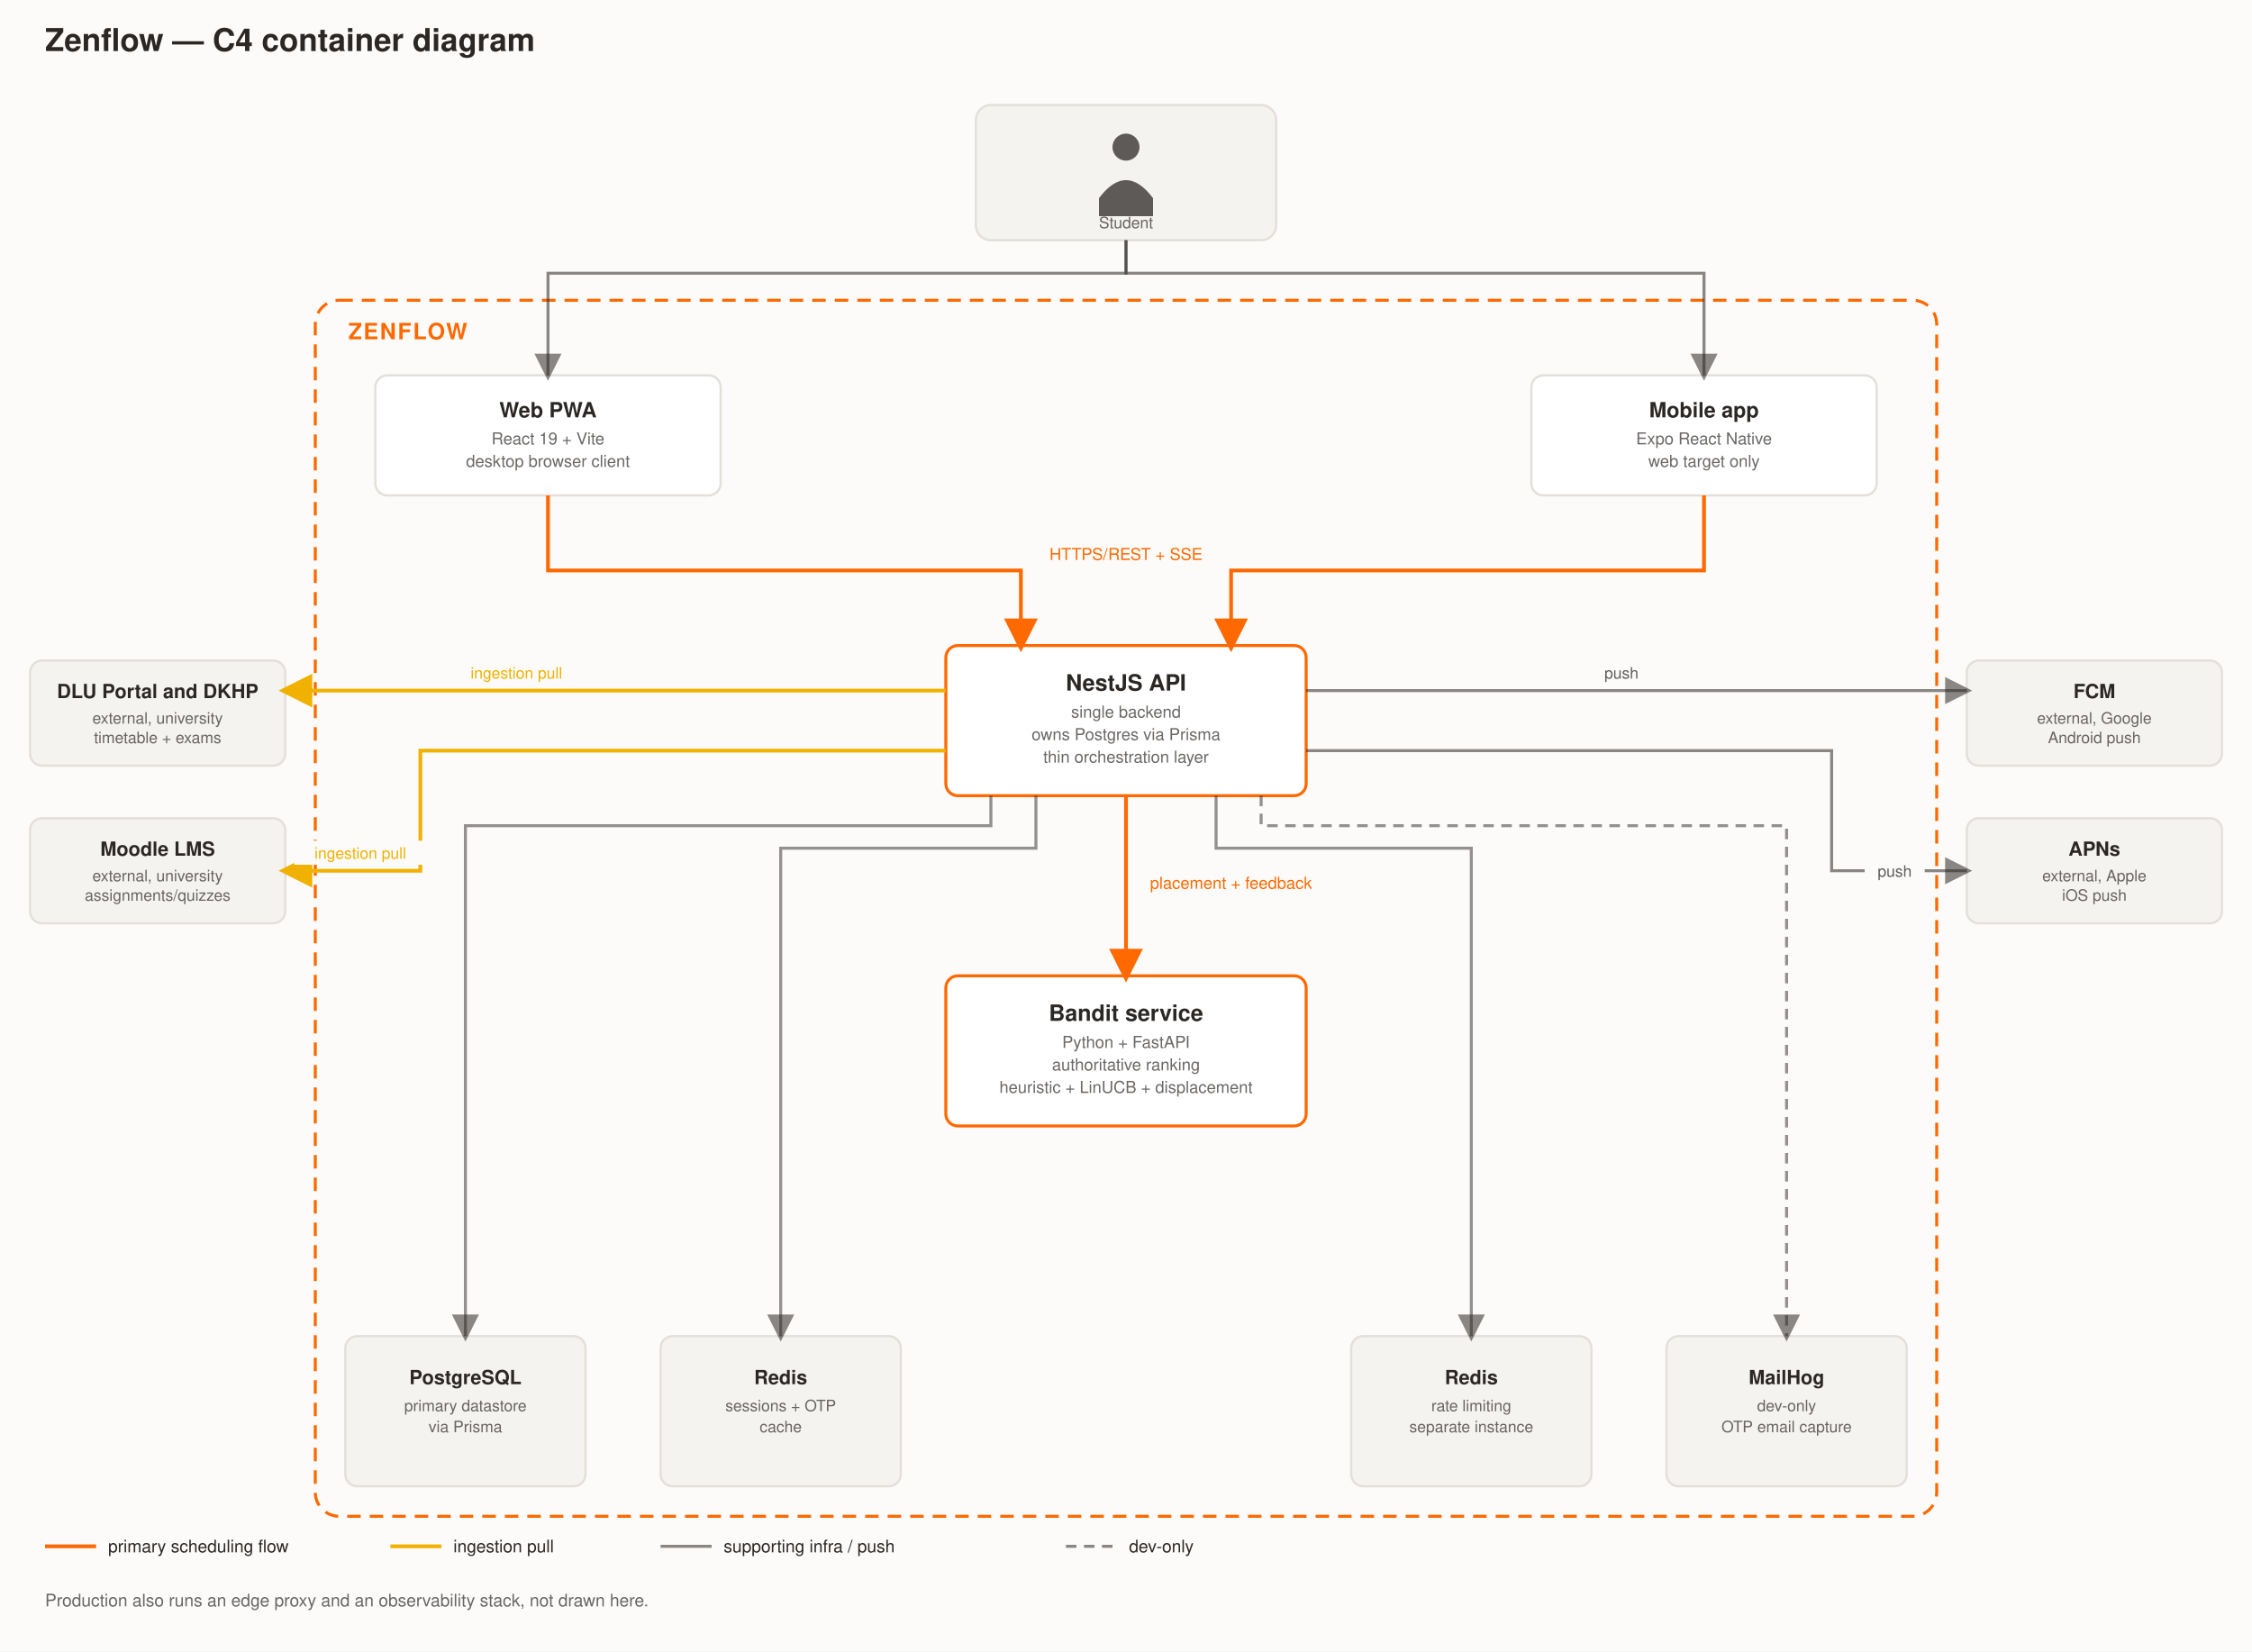
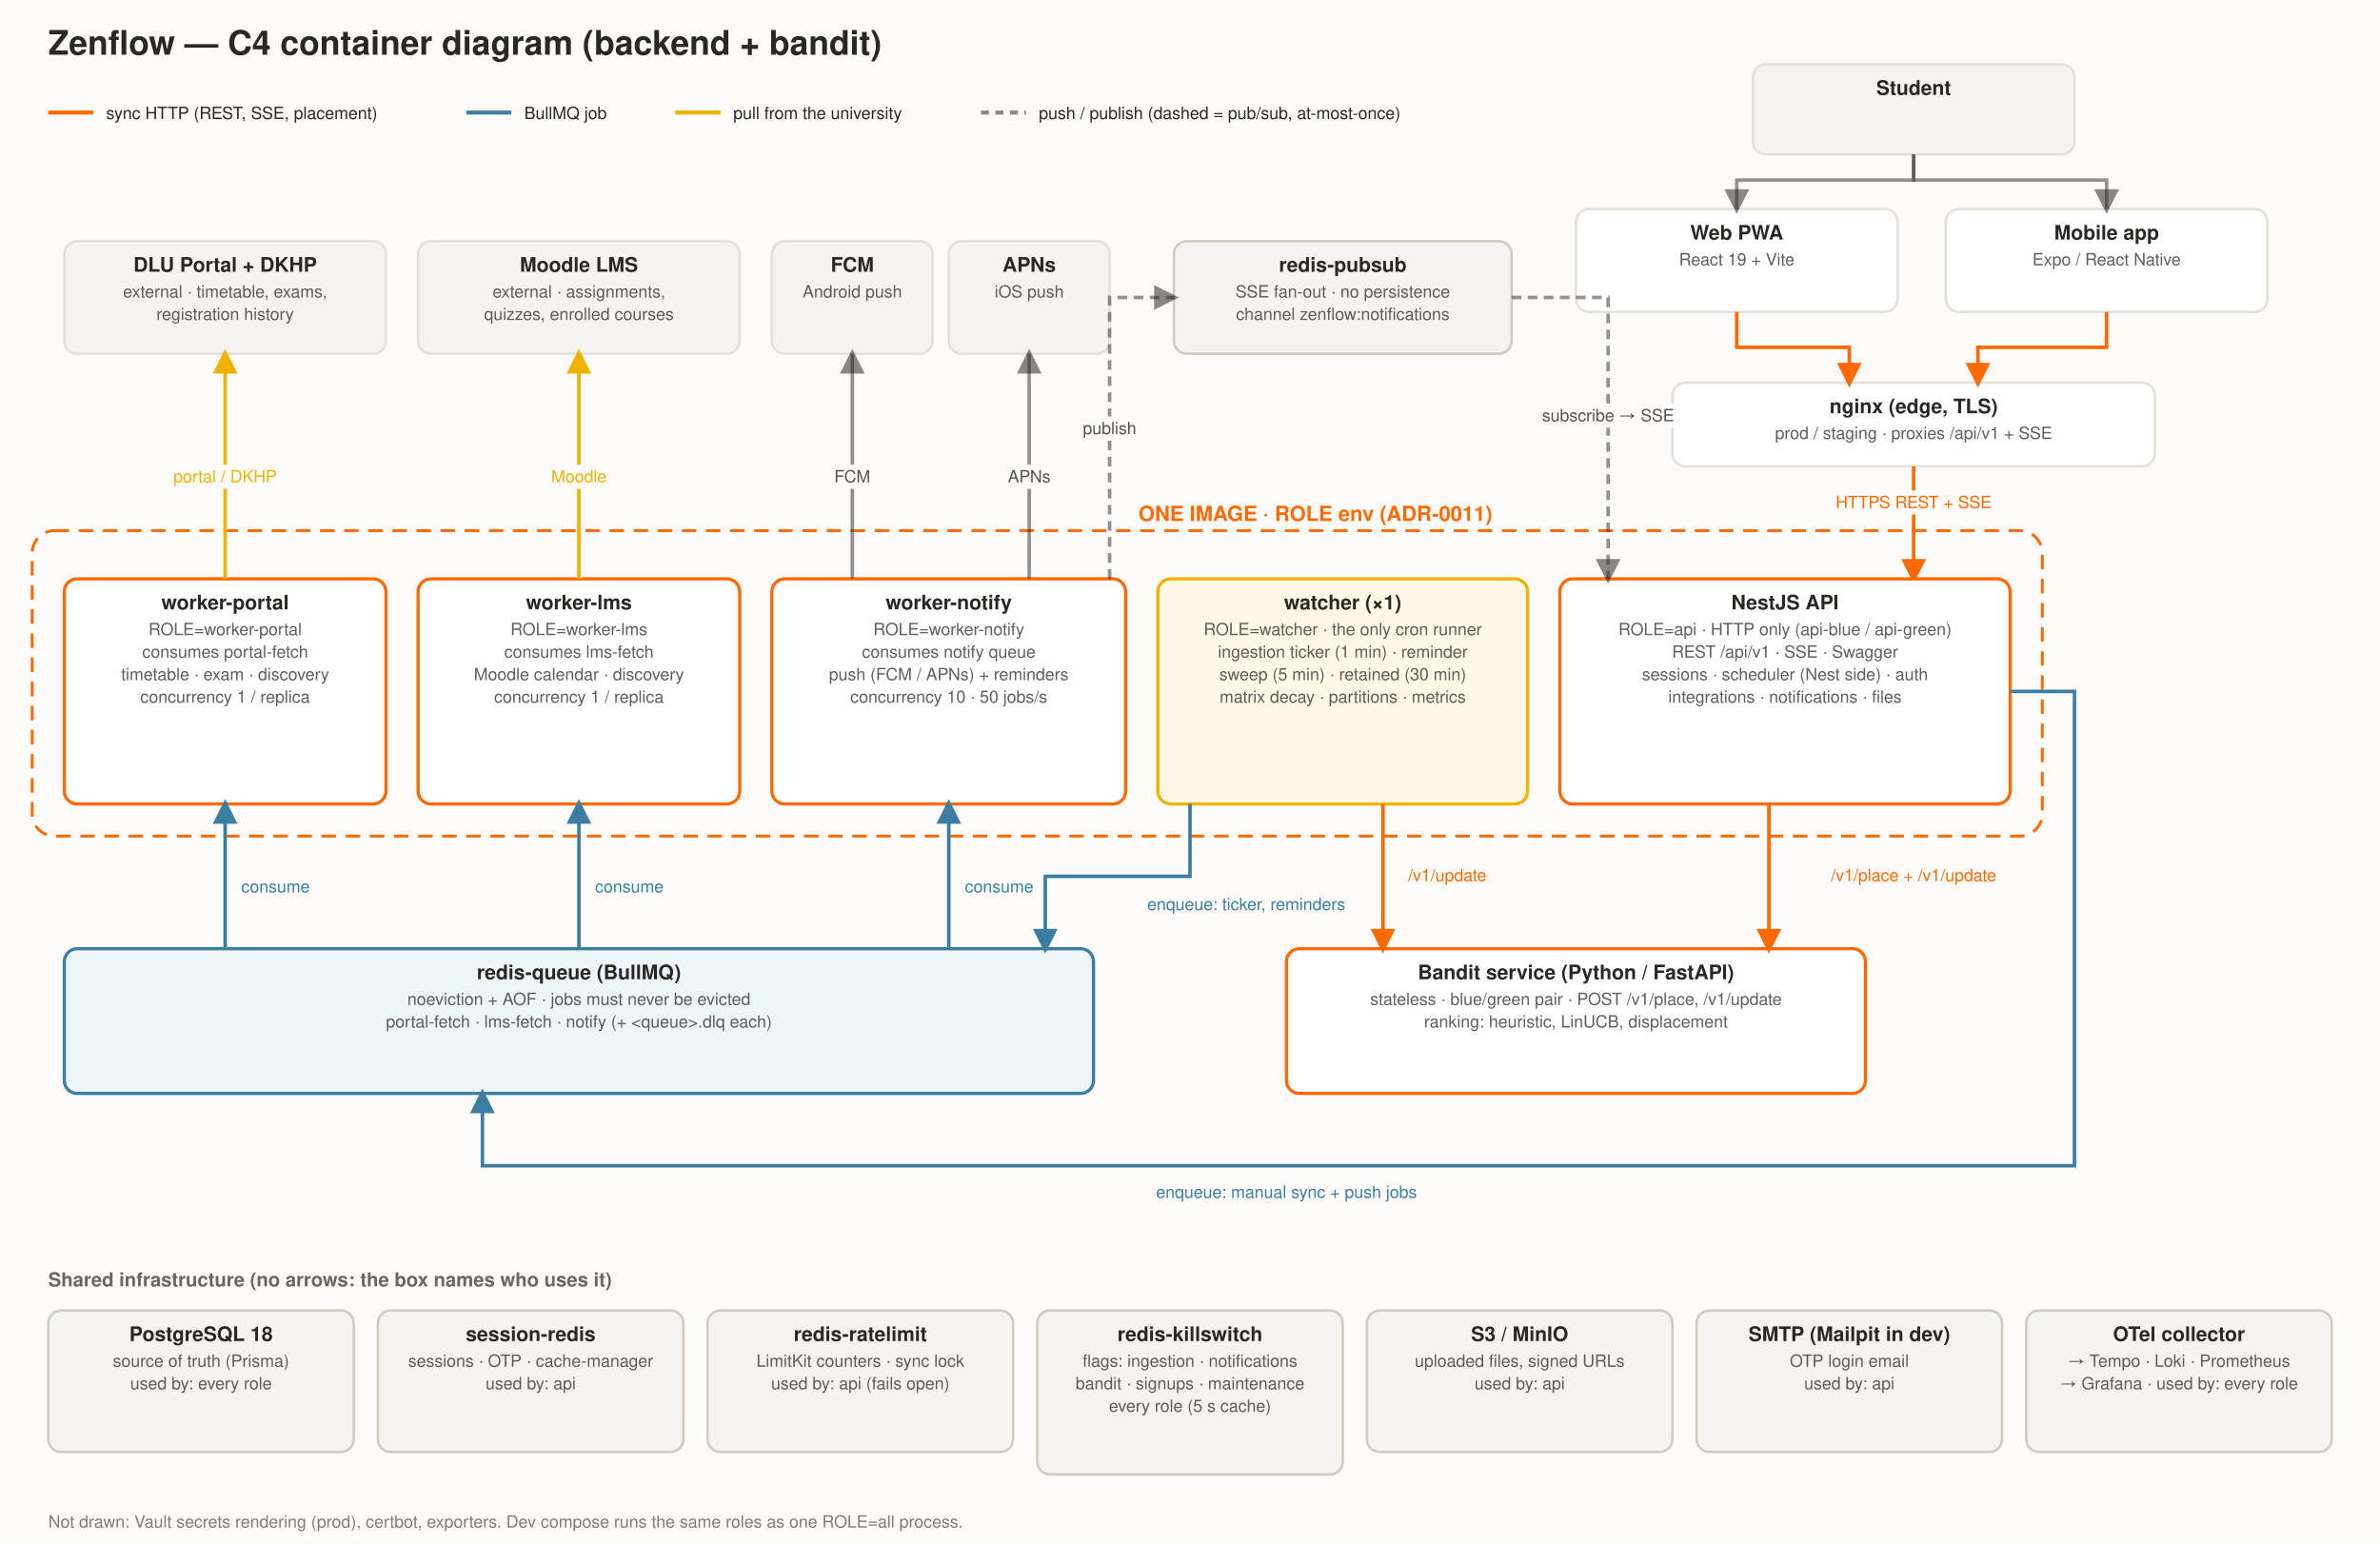
- <svg xmlns="http://www.w3.org/2000/svg" viewBox="0 0 1500 1100" font-family="Helvetica, Arial, sans-serif">
+ <svg xmlns="http://www.w3.org/2000/svg" viewBox="0 0 1480 960" font-family="Helvetica, Arial, sans-serif" role="img" aria-label="Zenflow C4 container diagram: clients, nginx, one backend image run as six ROLEs, bandit service, Redis instances, Postgres and external systems">
  <defs>
-     <marker id="arrOrange" viewBox="0 0 10 10" refX="8" refY="5" markerWidth="9" markerHeight="9" orient="auto-start-reverse">
+     <marker id="aO" viewBox="0 0 10 10" refX="8" refY="5" markerWidth="7" markerHeight="7" orient="auto-start-reverse">
      <path d="M0,0 L10,5 L0,10 z" fill="#FF6900" />
    </marker>
-     <marker id="arrAmber" viewBox="0 0 10 10" refX="8" refY="5" markerWidth="9" markerHeight="9" orient="auto-start-reverse">
+     <marker id="aA" viewBox="0 0 10 10" refX="8" refY="5" markerWidth="7" markerHeight="7" orient="auto-start-reverse">
      <path d="M0,0 L10,5 L0,10 z" fill="#F0B100" />
    </marker>
-     <marker id="arrNeutral" viewBox="0 0 10 10" refX="8" refY="5" markerWidth="9" markerHeight="9" orient="auto-start-reverse">
+     <marker id="aB" viewBox="0 0 10 10" refX="8" refY="5" markerWidth="7" markerHeight="7" orient="auto-start-reverse">
+       <path d="M0,0 L10,5 L0,10 z" fill="#3B7EA1" />
+     </marker>
+     <marker id="aN" viewBox="0 0 10 10" refX="8" refY="5" markerWidth="7" markerHeight="7" orient="auto-start-reverse">
      <path d="M0,0 L10,5 L0,10 z" fill="#2B2724" fill-opacity="0.55" />
    </marker>
+     <marker id="aR" viewBox="0 0 10 10" refX="8" refY="5" markerWidth="7" markerHeight="7" orient="auto-start-reverse">
+       <path d="M0,0 L10,5 L0,10 z" fill="#C2410C" />
+     </marker>
  </defs>
-   <rect x="0" y="0" width="1500" height="1100" fill="#FCFBFA" />
-   <text x="30" y="34" font-size="21" font-weight="700" fill="#2B2724">Zenflow — C4 container diagram</text>
-   <rect x="650" y="70" width="200" height="90" rx="10" fill="#F5F3F0" stroke="#E3DFDA" stroke-width="1.5" />
-   <circle cx="750" cy="98" r="9" fill="#2B2724" fill-opacity="0.75" />
-   <path d="M732,132 Q750,108 768,132 L768,144 L732,144 Z" fill="#2B2724" fill-opacity="0.75" />
-   <text x="750" y="118" text-anchor="middle" font-size="9.5" fill="#2B2724" opacity="0"> </text>
-   <text x="750" y="152" text-anchor="middle" font-size="10.5" fill="#2B2724" opacity="0.7">Student</text>
-   <rect x="210" y="200" width="1080" height="810" rx="16" fill="none" stroke="#FF6900" stroke-width="2" stroke-dasharray="9 6" />
-   <text x="232" y="226" font-size="15" font-weight="700" fill="#FF6900" letter-spacing="1">ZENFLOW</text>
-   <rect x="250" y="250" width="230" height="80" rx="8" fill="#FFFFFF" stroke="#E3DFDA" stroke-width="1.5" />
-   <text x="365" y="278" text-anchor="middle" font-size="14" font-weight="700" fill="#2B2724">Web PWA</text>
-   <text x="365" y="296" text-anchor="middle" font-size="11" fill="#2B2724" opacity="0.7">React 19 + Vite</text>
-   <text x="365" y="311" text-anchor="middle" font-size="11" fill="#2B2724" opacity="0.7">desktop browser client</text>
-   <rect x="1020" y="250" width="230" height="80" rx="8" fill="#FFFFFF" stroke="#E3DFDA" stroke-width="1.5" />
-   <text x="1135" y="278" text-anchor="middle" font-size="14" font-weight="700" fill="#2B2724">Mobile app</text>
-   <text x="1135" y="296" text-anchor="middle" font-size="11" fill="#2B2724" opacity="0.7">Expo React Native</text>
-   <text x="1135" y="311" text-anchor="middle" font-size="11" fill="#2B2724" opacity="0.7">web target only</text>
-   <rect x="630" y="430" width="240" height="100" rx="8" fill="#FFFFFF" stroke="#FF6900" stroke-width="2" />
-   <text x="750" y="460" text-anchor="middle" font-size="15" font-weight="700" fill="#2B2724">NestJS API</text>
-   <text x="750" y="478" text-anchor="middle" font-size="11" fill="#2B2724" opacity="0.7">single backend</text>
-   <text x="750" y="493" text-anchor="middle" font-size="11" fill="#2B2724" opacity="0.7">owns Postgres via Prisma</text>
-   <text x="750" y="508" text-anchor="middle" font-size="11" fill="#2B2724" opacity="0.7">thin orchestration layer</text>
-   <rect x="20" y="440" width="170" height="70" rx="8" fill="#F5F3F0" stroke="#E3DFDA" stroke-width="1.5" />
-   <text x="105" y="465" text-anchor="middle" font-size="13" font-weight="700" fill="#2B2724">DLU Portal and DKHP</text>
-   <text x="105" y="482" text-anchor="middle" font-size="10.5" fill="#2B2724" opacity="0.7">external, university</text>
-   <text x="105" y="495" text-anchor="middle" font-size="10.5" fill="#2B2724" opacity="0.7">timetable + exams</text>
-   <rect x="20" y="545" width="170" height="70" rx="8" fill="#F5F3F0" stroke="#E3DFDA" stroke-width="1.5" />
-   <text x="105" y="570" text-anchor="middle" font-size="13" font-weight="700" fill="#2B2724">Moodle LMS</text>
-   <text x="105" y="587" text-anchor="middle" font-size="10.5" fill="#2B2724" opacity="0.7">external, university</text>
-   <text x="105" y="600" text-anchor="middle" font-size="10.5" fill="#2B2724" opacity="0.7">assignments/quizzes</text>
-   <rect x="1310" y="440" width="170" height="70" rx="8" fill="#F5F3F0" stroke="#E3DFDA" stroke-width="1.5" />
-   <text x="1395" y="465" text-anchor="middle" font-size="13" font-weight="700" fill="#2B2724">FCM</text>
-   <text x="1395" y="482" text-anchor="middle" font-size="10.5" fill="#2B2724" opacity="0.7">external, Google</text>
-   <text x="1395" y="495" text-anchor="middle" font-size="10.5" fill="#2B2724" opacity="0.7">Android push</text>
-   <rect x="1310" y="545" width="170" height="70" rx="8" fill="#F5F3F0" stroke="#E3DFDA" stroke-width="1.5" />
-   <text x="1395" y="570" text-anchor="middle" font-size="13" font-weight="700" fill="#2B2724">APNs</text>
-   <text x="1395" y="587" text-anchor="middle" font-size="10.5" fill="#2B2724" opacity="0.7">external, Apple</text>
-   <text x="1395" y="600" text-anchor="middle" font-size="10.5" fill="#2B2724" opacity="0.7">iOS push</text>
-   <rect x="630" y="650" width="240" height="100" rx="8" fill="#FFFFFF" stroke="#FF6900" stroke-width="2" />
-   <text x="750" y="680" text-anchor="middle" font-size="15" font-weight="700" fill="#2B2724">Bandit service</text>
-   <text x="750" y="698" text-anchor="middle" font-size="11" fill="#2B2724" opacity="0.7">Python + FastAPI</text>
-   <text x="750" y="713" text-anchor="middle" font-size="11" fill="#2B2724" opacity="0.7">authoritative ranking</text>
-   <text x="750" y="728" text-anchor="middle" font-size="11" fill="#2B2724" opacity="0.7">heuristic + LinUCB + displacement</text>
-   <rect x="230" y="890" width="160" height="100" rx="8" fill="#F5F3F0" stroke="#E3DFDA" stroke-width="1.5" />
-   <text x="310" y="922" text-anchor="middle" font-size="13" font-weight="700" fill="#2B2724">PostgreSQL</text>
-   <text x="310" y="940" text-anchor="middle" font-size="10.5" fill="#2B2724" opacity="0.7">primary datastore</text>
-   <text x="310" y="954" text-anchor="middle" font-size="10.5" fill="#2B2724" opacity="0.7">via Prisma</text>
-   <rect x="440" y="890" width="160" height="100" rx="8" fill="#F5F3F0" stroke="#E3DFDA" stroke-width="1.5" />
-   <text x="520" y="922" text-anchor="middle" font-size="13" font-weight="700" fill="#2B2724">Redis</text>
-   <text x="520" y="940" text-anchor="middle" font-size="10.5" fill="#2B2724" opacity="0.7">sessions + OTP</text>
-   <text x="520" y="954" text-anchor="middle" font-size="10.5" fill="#2B2724" opacity="0.7">cache</text>
-   <rect x="900" y="890" width="160" height="100" rx="8" fill="#F5F3F0" stroke="#E3DFDA" stroke-width="1.5" />
-   <text x="980" y="922" text-anchor="middle" font-size="13" font-weight="700" fill="#2B2724">Redis</text>
-   <text x="980" y="940" text-anchor="middle" font-size="10.5" fill="#2B2724" opacity="0.7">rate limiting</text>
-   <text x="980" y="954" text-anchor="middle" font-size="10.5" fill="#2B2724" opacity="0.7">separate instance</text>
-   <rect x="1110" y="890" width="160" height="100" rx="8" fill="#F5F3F0" stroke="#E3DFDA" stroke-width="1.5" />
-   <text x="1190" y="922" text-anchor="middle" font-size="13" font-weight="700" fill="#2B2724">MailHog</text>
-   <text x="1190" y="940" text-anchor="middle" font-size="10.5" fill="#2B2724" opacity="0.7">dev-only</text>
-   <text x="1190" y="954" text-anchor="middle" font-size="10.5" fill="#2B2724" opacity="0.7">OTP email capture</text>
-   <path d="M750,160 L750,182 L365,182 L365,250" fill="none" stroke="#2B2724" stroke-opacity="0.55" stroke-width="2" marker-end="url(#arrNeutral)" />
-   <path d="M750,160 L750,182 L1135,182 L1135,250" fill="none" stroke="#2B2724" stroke-opacity="0.55" stroke-width="2" marker-end="url(#arrNeutral)" />
-   <path d="M365,330 L365,380 L680,380 L680,430" fill="none" stroke="#FF6900" stroke-width="2.5" marker-end="url(#arrOrange)" />
-   <path d="M1135,330 L1135,380 L820,380 L820,430" fill="none" stroke="#FF6900" stroke-width="2.5" marker-end="url(#arrOrange)" />
-   <rect x="690" y="360" width="120" height="18" fill="#FCFBFA" />
-   <text x="750" y="373" text-anchor="middle" font-size="11" fill="#FF6900">HTTPS/REST + SSE</text>
-   <path d="M750,530 L750,650" fill="none" stroke="#FF6900" stroke-width="2.5" marker-end="url(#arrOrange)" />
-   <rect x="762" y="580" width="150" height="16" fill="#FCFBFA" />
-   <text x="766" y="592" font-size="11" fill="#FF6900">placement + feedback</text>
-   <path d="M630,460 L190,460" fill="none" stroke="#F0B100" stroke-width="2.5" marker-end="url(#arrAmber)" />
-   <path d="M630,500 L280,500 L280,580 L190,580" fill="none" stroke="#F0B100" stroke-width="2.5" marker-end="url(#arrAmber)" />
-   <rect x="300" y="440" width="88" height="16" fill="#FCFBFA" />
-   <text x="344" y="452" text-anchor="middle" font-size="10.5" fill="#F0B100">ingestion pull</text>
-   <rect x="196" y="560" width="88" height="16" fill="#FCFBFA" />
-   <text x="240" y="572" text-anchor="middle" font-size="10.5" fill="#F0B100">ingestion pull</text>
-   <path d="M870,460 L1310,460" fill="none" stroke="#2B2724" stroke-opacity="0.55" stroke-width="2" marker-end="url(#arrNeutral)" />
-   <path d="M870,500 L1220,500 L1220,580 L1310,580" fill="none" stroke="#2B2724" stroke-opacity="0.55" stroke-width="2" marker-end="url(#arrNeutral)" />
-   <rect x="1060" y="440" width="40" height="16" fill="#FCFBFA" />
-   <text x="1080" y="452" text-anchor="middle" font-size="10.5" fill="#2B2724" opacity="0.75">push</text>
-   <rect x="1242" y="572" width="40" height="16" fill="#FCFBFA" />
-   <text x="1262" y="584" text-anchor="middle" font-size="10.5" fill="#2B2724" opacity="0.75">push</text>
-   <path d="M660,530 L660,550 L310,550 L310,890" fill="none" stroke="#2B2724" stroke-opacity="0.5" stroke-width="2" marker-end="url(#arrNeutral)" />
-   <path d="M690,530 L690,565 L520,565 L520,890" fill="none" stroke="#2B2724" stroke-opacity="0.5" stroke-width="2" marker-end="url(#arrNeutral)" />
-   <path d="M810,530 L810,565 L980,565 L980,890" fill="none" stroke="#2B2724" stroke-opacity="0.5" stroke-width="2" marker-end="url(#arrNeutral)" />
-   <path d="M840,530 L840,550 L1190,550 L1190,890" fill="none" stroke="#2B2724" stroke-opacity="0.5" stroke-width="2" stroke-dasharray="7 5" marker-end="url(#arrNeutral)" />
-   <g transform="translate(30,1030)">
-     <line x1="0" y1="0" x2="34" y2="0" stroke="#FF6900" stroke-width="2.5" />
-     <text x="42" y="4" font-size="11.5" fill="#2B2724">primary scheduling flow</text>
-     <line x1="230" y1="0" x2="264" y2="0" stroke="#F0B100" stroke-width="2.5" />
-     <text x="272" y="4" font-size="11.5" fill="#2B2724">ingestion pull</text>
-     <line x1="410" y1="0" x2="444" y2="0" stroke="#2B2724" stroke-opacity="0.55" stroke-width="2" />
-     <text x="452" y="4" font-size="11.5" fill="#2B2724">supporting infra / push</text>
-     <line x1="680" y1="0" x2="714" y2="0" stroke="#2B2724" stroke-opacity="0.55" stroke-width="2" stroke-dasharray="7 5" />
-     <text x="722" y="4" font-size="11.5" fill="#2B2724">dev-only</text>
-   </g>
-   <text x="30" y="1070" font-size="11.5" fill="#2B2724" opacity="0.7">Production also runs an edge proxy and an observability stack, not drawn here.</text>
+   <rect width="1480" height="960" fill="#FCFBFA" />
+   <text x="30" y="34" text-anchor="start" font-size="21" font-weight="700" fill="#2B2724">Zenflow — C4 container diagram (backend + bandit)</text>
+   <line x1="30" x2="58" y1="70" y2="70" stroke="#FF6900" stroke-width="2.5" />
+   <text x="66" y="74" text-anchor="start" font-size="10.5" font-weight="400" fill="#2B2724">sync HTTP (REST, SSE, placement)</text>
+   <line x1="290" x2="318" y1="70" y2="70" stroke="#3B7EA1" stroke-width="2.5" />
+   <text x="326" y="74" text-anchor="start" font-size="10.5" font-weight="400" fill="#2B2724">BullMQ job</text>
+   <line x1="420" x2="448" y1="70" y2="70" stroke="#F0B100" stroke-width="2.5" />
+   <text x="456" y="74" text-anchor="start" font-size="10.5" font-weight="400" fill="#2B2724">pull from the university</text>
+   <line x1="610" x2="638" y1="70" y2="70" stroke="#2B2724" stroke-width="2.5" stroke-opacity=".55" stroke-dasharray="5 4" />
+   <text x="646" y="74" text-anchor="start" font-size="10.5" font-weight="400" fill="#2B2724">push / publish (dashed = pub/sub, at-most-once)</text>
+   <rect x="40" y="150" width="200" height="70" rx="8" fill="#F5F3F0" stroke="#E3DFDA" stroke-width="1.5" />
+   <text x="140" y="169" text-anchor="middle" font-size="12.5" font-weight="700" fill="#2B2724">DLU Portal + DKHP</text>
+   <text x="140" y="185" text-anchor="middle" font-size="10.5" font-weight="400" fill="#2B2724" opacity="0.75">external · timetable, exams,</text>
+   <text x="140" y="199" text-anchor="middle" font-size="10.5" font-weight="400" fill="#2B2724" opacity="0.75">registration history</text>
+   <rect x="260" y="150" width="200" height="70" rx="8" fill="#F5F3F0" stroke="#E3DFDA" stroke-width="1.5" />
+   <text x="360" y="169" text-anchor="middle" font-size="12.5" font-weight="700" fill="#2B2724">Moodle LMS</text>
+   <text x="360" y="185" text-anchor="middle" font-size="10.5" font-weight="400" fill="#2B2724" opacity="0.75">external · assignments,</text>
+   <text x="360" y="199" text-anchor="middle" font-size="10.5" font-weight="400" fill="#2B2724" opacity="0.75">quizzes, enrolled courses</text>
+   <rect x="480" y="150" width="100" height="70" rx="8" fill="#F5F3F0" stroke="#E3DFDA" stroke-width="1.5" />
+   <text x="530" y="169" text-anchor="middle" font-size="12.5" font-weight="700" fill="#2B2724">FCM</text>
+   <text x="530" y="185" text-anchor="middle" font-size="10.5" font-weight="400" fill="#2B2724" opacity="0.75">Android push</text>
+   <rect x="590" y="150" width="100" height="70" rx="8" fill="#F5F3F0" stroke="#E3DFDA" stroke-width="1.5" />
+   <text x="640" y="169" text-anchor="middle" font-size="12.5" font-weight="700" fill="#2B2724">APNs</text>
+   <text x="640" y="185" text-anchor="middle" font-size="10.5" font-weight="400" fill="#2B2724" opacity="0.75">iOS push</text>
+   <rect x="1090" y="40" width="200" height="56" rx="8" fill="#F5F3F0" stroke="#E3DFDA" stroke-width="1.5" />
+   <text x="1190" y="59" text-anchor="middle" font-size="12.5" font-weight="700" fill="#2B2724">Student</text>
+   <rect x="980" y="130" width="200" height="64" rx="8" fill="#FFFFFF" stroke="#E3DFDA" stroke-width="1.5" />
+   <text x="1080" y="149" text-anchor="middle" font-size="12.5" font-weight="700" fill="#2B2724">Web PWA</text>
+   <text x="1080" y="165" text-anchor="middle" font-size="10.5" font-weight="400" fill="#2B2724" opacity="0.75">React 19 + Vite</text>
+   <rect x="1210" y="130" width="200" height="64" rx="8" fill="#FFFFFF" stroke="#E3DFDA" stroke-width="1.5" />
+   <text x="1310" y="149" text-anchor="middle" font-size="12.5" font-weight="700" fill="#2B2724">Mobile app</text>
+   <text x="1310" y="165" text-anchor="middle" font-size="10.5" font-weight="400" fill="#2B2724" opacity="0.75">Expo / React Native</text>
+   <rect x="1040" y="238" width="300" height="52" rx="8" fill="#FFFFFF" stroke="#E3DFDA" stroke-width="1.5" />
+   <text x="1190" y="257" text-anchor="middle" font-size="12.5" font-weight="700" fill="#2B2724">nginx (edge, TLS)</text>
+   <text x="1190" y="273" text-anchor="middle" font-size="10.5" font-weight="400" fill="#2B2724" opacity="0.75">prod / staging · proxies /api/v1 + SSE</text>
+   <path d="M1190,96 L1190,112 L1080,112 L1080,130" fill="none" stroke="#2B2724" stroke-width="2.2" stroke-opacity=".5" marker-end="url(#aN)" />
+   <path d="M1190,96 L1190,112 L1310,112 L1310,130" fill="none" stroke="#2B2724" stroke-width="2.2" stroke-opacity=".5" marker-end="url(#aN)" />
+   <path d="M1080,194 L1080,216 L1150,216 L1150,238" fill="none" stroke="#FF6900" stroke-width="2.2" marker-end="url(#aO)" />
+   <path d="M1310,194 L1310,216 L1230,216 L1230,238" fill="none" stroke="#FF6900" stroke-width="2.2" marker-end="url(#aO)" />
+   <path d="M1190,290 L1190,360" fill="none" stroke="#FF6900" stroke-width="2.2" marker-end="url(#aO)" />
+   <rect x="1141.8" y="305" width="96.4" height="15" rx="3" fill="#FCFBFA" />
+   <text x="1190" y="316" text-anchor="middle" font-size="10.5" font-weight="400" fill="#FF6900">HTTPS REST + SSE</text>
+   <rect x="20" y="330" width="1250" height="190" rx="14" fill="none" stroke="#FF6900" stroke-width="1.8" stroke-dasharray="9 6" />
+   <rect x="702" y="311" width="241.4" height="18" fill="#FCFBFA" />
+   <text x="708" y="324" text-anchor="start" font-size="13" font-weight="700" fill="#FF6900">ONE IMAGE · ROLE env (ADR-0011)</text>
+   <rect x="40" y="360" width="200" height="140" rx="8" fill="#FFFFFF" stroke="#FF6900" stroke-width="2" />
+   <text x="140" y="379" text-anchor="middle" font-size="12.5" font-weight="700" fill="#2B2724">worker-portal</text>
+   <text x="140" y="395" text-anchor="middle" font-size="10.5" font-weight="400" fill="#2B2724" opacity="0.75">ROLE=worker-portal</text>
+   <text x="140" y="409" text-anchor="middle" font-size="10.5" font-weight="400" fill="#2B2724" opacity="0.75">consumes portal-fetch</text>
+   <text x="140" y="423" text-anchor="middle" font-size="10.5" font-weight="400" fill="#2B2724" opacity="0.75">timetable · exam · discovery</text>
+   <text x="140" y="437" text-anchor="middle" font-size="10.5" font-weight="400" fill="#2B2724" opacity="0.75">concurrency 1 / replica</text>
+   <rect x="260" y="360" width="200" height="140" rx="8" fill="#FFFFFF" stroke="#FF6900" stroke-width="2" />
+   <text x="360" y="379" text-anchor="middle" font-size="12.5" font-weight="700" fill="#2B2724">worker-lms</text>
+   <text x="360" y="395" text-anchor="middle" font-size="10.5" font-weight="400" fill="#2B2724" opacity="0.75">ROLE=worker-lms</text>
+   <text x="360" y="409" text-anchor="middle" font-size="10.5" font-weight="400" fill="#2B2724" opacity="0.75">consumes lms-fetch</text>
+   <text x="360" y="423" text-anchor="middle" font-size="10.5" font-weight="400" fill="#2B2724" opacity="0.75">Moodle calendar · discovery</text>
+   <text x="360" y="437" text-anchor="middle" font-size="10.5" font-weight="400" fill="#2B2724" opacity="0.75">concurrency 1 / replica</text>
+   <rect x="480" y="360" width="220" height="140" rx="8" fill="#FFFFFF" stroke="#FF6900" stroke-width="2" />
+   <text x="590" y="379" text-anchor="middle" font-size="12.5" font-weight="700" fill="#2B2724">worker-notify</text>
+   <text x="590" y="395" text-anchor="middle" font-size="10.5" font-weight="400" fill="#2B2724" opacity="0.75">ROLE=worker-notify</text>
+   <text x="590" y="409" text-anchor="middle" font-size="10.5" font-weight="400" fill="#2B2724" opacity="0.75">consumes notify queue</text>
+   <text x="590" y="423" text-anchor="middle" font-size="10.5" font-weight="400" fill="#2B2724" opacity="0.75">push (FCM / APNs) + reminders</text>
+   <text x="590" y="437" text-anchor="middle" font-size="10.5" font-weight="400" fill="#2B2724" opacity="0.75">concurrency 10 · 50 jobs/s</text>
+   <rect x="720" y="360" width="230" height="140" rx="8" fill="#FFF8E6" stroke="#F0B100" stroke-width="2" />
+   <text x="835" y="379" text-anchor="middle" font-size="12.5" font-weight="700" fill="#2B2724">watcher (×1)</text>
+   <text x="835" y="395" text-anchor="middle" font-size="10.5" font-weight="400" fill="#2B2724" opacity="0.75">ROLE=watcher · the only cron runner</text>
+   <text x="835" y="409" text-anchor="middle" font-size="10.5" font-weight="400" fill="#2B2724" opacity="0.75">ingestion ticker (1 min) · reminder</text>
+   <text x="835" y="423" text-anchor="middle" font-size="10.5" font-weight="400" fill="#2B2724" opacity="0.75">sweep (5 min) · retained (30 min)</text>
+   <text x="835" y="437" text-anchor="middle" font-size="10.5" font-weight="400" fill="#2B2724" opacity="0.75">matrix decay · partitions · metrics</text>
+   <rect x="970" y="360" width="280" height="140" rx="8" fill="#FFFFFF" stroke="#FF6900" stroke-width="2" />
+   <text x="1110" y="379" text-anchor="middle" font-size="12.5" font-weight="700" fill="#2B2724">NestJS API</text>
+   <text x="1110" y="395" text-anchor="middle" font-size="10.5" font-weight="400" fill="#2B2724" opacity="0.75">ROLE=api · HTTP only (api-blue / api-green)</text>
+   <text x="1110" y="409" text-anchor="middle" font-size="10.5" font-weight="400" fill="#2B2724" opacity="0.75">REST /api/v1 · SSE · Swagger</text>
+   <text x="1110" y="423" text-anchor="middle" font-size="10.5" font-weight="400" fill="#2B2724" opacity="0.75">sessions · scheduler (Nest side) · auth</text>
+   <text x="1110" y="437" text-anchor="middle" font-size="10.5" font-weight="400" fill="#2B2724" opacity="0.75">integrations · notifications · files</text>
+   <path d="M140,360 L140,220" fill="none" stroke="#F0B100" stroke-width="2.2" marker-end="url(#aA)" />
+   <rect x="99.9" y="289" width="80.2" height="15" rx="3" fill="#FCFBFA" />
+   <text x="140" y="300" text-anchor="middle" font-size="10.5" font-weight="400" fill="#F0B100">portal / DKHP</text>
+   <path d="M360,360 L360,220" fill="none" stroke="#F0B100" stroke-width="2.2" marker-end="url(#aA)" />
+   <rect x="338.8" y="289" width="42.4" height="15" rx="3" fill="#FCFBFA" />
+   <text x="360" y="300" text-anchor="middle" font-size="10.5" font-weight="400" fill="#F0B100">Moodle</text>
+   <path d="M530,360 L530,220" fill="none" stroke="#2B2724" stroke-width="2.2" stroke-opacity=".5" marker-end="url(#aN)" />
+   <rect x="512" y="289" width="36" height="15" rx="3" fill="#FCFBFA" />
+   <text x="530" y="300" text-anchor="middle" font-size="10.5" font-weight="400" fill="#2B2724" opacity="0.8">FCM</text>
+   <path d="M640,360 L640,220" fill="none" stroke="#2B2724" stroke-width="2.2" stroke-opacity=".5" marker-end="url(#aN)" />
+   <rect x="620" y="289" width="40" height="15" rx="3" fill="#FCFBFA" />
+   <text x="640" y="300" text-anchor="middle" font-size="10.5" font-weight="400" fill="#2B2724" opacity="0.8">APNs</text>
+   <rect x="730" y="150" width="210" height="70" rx="8" fill="#F5F3F0" stroke="#CFC9C2" stroke-width="1.5" />
+   <text x="835" y="169" text-anchor="middle" font-size="12.5" font-weight="700" fill="#2B2724">redis-pubsub</text>
+   <text x="835" y="185" text-anchor="middle" font-size="10.5" font-weight="400" fill="#2B2724" opacity="0.75">SSE fan-out · no persistence</text>
+   <text x="835" y="199" text-anchor="middle" font-size="10.5" font-weight="400" fill="#2B2724" opacity="0.75">channel zenflow:notifications</text>
+   <path d="M690,360 L690,185 L730,185" fill="none" stroke="#2B2724" stroke-width="2.2" stroke-opacity=".5" stroke-dasharray="6 4" marker-end="url(#aN)" />
+   <rect x="665" y="259" width="50" height="15" rx="3" fill="#FCFBFA" />
+   <text x="690" y="270" text-anchor="middle" font-size="10.5" font-weight="400" fill="#2B2724" opacity="0.8">publish</text>
+   <path d="M940,185 L1000,185 L1000,360" fill="none" stroke="#2B2724" stroke-width="2.2" stroke-opacity=".5" stroke-dasharray="6 4" marker-end="url(#aN)" />
+   <rect x="955" y="251" width="90" height="15" rx="3" fill="#FCFBFA" />
+   <text x="1000" y="262" text-anchor="middle" font-size="10.5" font-weight="400" fill="#2B2724" opacity="0.8">subscribe → SSE</text>
+   <rect x="40" y="590" width="640" height="90" rx="8" fill="#EEF5F9" stroke="#3B7EA1" stroke-width="2" />
+   <text x="360" y="609" text-anchor="middle" font-size="12.5" font-weight="700" fill="#2B2724">redis-queue (BullMQ)</text>
+   <text x="360" y="625" text-anchor="middle" font-size="10.5" font-weight="400" fill="#2B2724" opacity="0.75">noeviction + AOF · jobs must never be evicted</text>
+   <text x="360" y="639" text-anchor="middle" font-size="10.5" font-weight="400" fill="#2B2724" opacity="0.75">portal-fetch · lms-fetch · notify  (+ &lt;queue&gt;.dlq each)</text>
+   <path d="M140,590 L140,500" fill="none" stroke="#3B7EA1" stroke-width="2.2" marker-end="url(#aB)" />
+   <path d="M360,590 L360,500" fill="none" stroke="#3B7EA1" stroke-width="2.2" marker-end="url(#aB)" />
+   <path d="M590,590 L590,500" fill="none" stroke="#3B7EA1" stroke-width="2.2" marker-end="url(#aB)" />
+   <text x="150" y="555" text-anchor="start" font-size="10.5" font-weight="400" fill="#3B7EA1">consume</text>
+   <text x="370" y="555" text-anchor="start" font-size="10.5" font-weight="400" fill="#3B7EA1">consume</text>
+   <text x="600" y="555" text-anchor="start" font-size="10.5" font-weight="400" fill="#3B7EA1">consume</text>
+   <path d="M740,500 L740,545 L650,545 L650,590" fill="none" stroke="#3B7EA1" stroke-width="2.2" marker-end="url(#aB)" />
+   <rect x="700" y="555" width="150" height="15" rx="3" fill="#FCFBFA" />
+   <text x="775" y="566" text-anchor="middle" font-size="10.5" font-weight="400" fill="#3B7EA1">enqueue: ticker, reminders</text>
+   <path d="M1250,430 L1290,430 L1290,725 L300,725 L300,680" fill="none" stroke="#3B7EA1" stroke-width="2.2" marker-end="url(#aB)" />
+   <rect x="705" y="734" width="190" height="15" rx="3" fill="#FCFBFA" />
+   <text x="800" y="745" text-anchor="middle" font-size="10.5" font-weight="400" fill="#3B7EA1">enqueue: manual sync + push jobs</text>
+   <rect x="800" y="590" width="360" height="90" rx="8" fill="#FFFFFF" stroke="#FF6900" stroke-width="2" />
+   <text x="980" y="609" text-anchor="middle" font-size="12.5" font-weight="700" fill="#2B2724">Bandit service (Python / FastAPI)</text>
+   <text x="980" y="625" text-anchor="middle" font-size="10.5" font-weight="400" fill="#2B2724" opacity="0.75">stateless · blue/green pair · POST /v1/place, /v1/update</text>
+   <text x="980" y="639" text-anchor="middle" font-size="10.5" font-weight="400" fill="#2B2724" opacity="0.75">ranking: heuristic, LinUCB, displacement</text>
+   <path d="M860,500 L860,590" fill="none" stroke="#FF6900" stroke-width="2.2" marker-end="url(#aO)" />
+   <rect x="868" y="537" width="64" height="15" rx="3" fill="#FCFBFA" />
+   <text x="900" y="548" text-anchor="middle" font-size="10.5" font-weight="400" fill="#FF6900">/v1/update</text>
+   <path d="M1100,500 L1100,590" fill="none" stroke="#FF6900" stroke-width="2.2" marker-end="url(#aO)" />
+   <rect x="1125" y="537" width="130" height="15" rx="3" fill="#FCFBFA" />
+   <text x="1190" y="548" text-anchor="middle" font-size="10.5" font-weight="400" fill="#FF6900">/v1/place + /v1/update</text>
+   <text x="30" y="800" text-anchor="start" font-size="12" font-weight="700" fill="#2B2724" opacity="0.7">Shared infrastructure (no arrows: the box names who uses it)</text>
+   <rect x="30" y="815" width="190" height="88" rx="8" fill="#F5F3F0" stroke="#CFC9C2" stroke-width="1.5" />
+   <text x="125" y="834" text-anchor="middle" font-size="12.5" font-weight="700" fill="#2B2724">PostgreSQL 18</text>
+   <text x="125" y="850" text-anchor="middle" font-size="10.5" font-weight="400" fill="#2B2724" opacity="0.75">source of truth (Prisma)</text>
+   <text x="125" y="864" text-anchor="middle" font-size="10.5" font-weight="400" fill="#2B2724" opacity="0.75">used by: every role</text>
+   <rect x="235" y="815" width="190" height="88" rx="8" fill="#F5F3F0" stroke="#CFC9C2" stroke-width="1.5" />
+   <text x="330" y="834" text-anchor="middle" font-size="12.5" font-weight="700" fill="#2B2724">session-redis</text>
+   <text x="330" y="850" text-anchor="middle" font-size="10.5" font-weight="400" fill="#2B2724" opacity="0.75">sessions · OTP · cache-manager</text>
+   <text x="330" y="864" text-anchor="middle" font-size="10.5" font-weight="400" fill="#2B2724" opacity="0.75">used by: api</text>
+   <rect x="440" y="815" width="190" height="88" rx="8" fill="#F5F3F0" stroke="#CFC9C2" stroke-width="1.5" />
+   <text x="535" y="834" text-anchor="middle" font-size="12.5" font-weight="700" fill="#2B2724">redis-ratelimit</text>
+   <text x="535" y="850" text-anchor="middle" font-size="10.5" font-weight="400" fill="#2B2724" opacity="0.75">LimitKit counters · sync lock</text>
+   <text x="535" y="864" text-anchor="middle" font-size="10.5" font-weight="400" fill="#2B2724" opacity="0.75">used by: api (fails open)</text>
+   <rect x="645" y="815" width="190" height="102" rx="8" fill="#F5F3F0" stroke="#CFC9C2" stroke-width="1.5" />
+   <text x="740" y="834" text-anchor="middle" font-size="12.5" font-weight="700" fill="#2B2724">redis-killswitch</text>
+   <text x="740" y="850" text-anchor="middle" font-size="10.5" font-weight="400" fill="#2B2724" opacity="0.75">flags: ingestion · notifications</text>
+   <text x="740" y="864" text-anchor="middle" font-size="10.5" font-weight="400" fill="#2B2724" opacity="0.75">bandit · signups · maintenance</text>
+   <text x="740" y="878" text-anchor="middle" font-size="10.5" font-weight="400" fill="#2B2724" opacity="0.75">every role (5 s cache)</text>
+   <rect x="850" y="815" width="190" height="88" rx="8" fill="#F5F3F0" stroke="#CFC9C2" stroke-width="1.5" />
+   <text x="945" y="834" text-anchor="middle" font-size="12.5" font-weight="700" fill="#2B2724">S3 / MinIO</text>
+   <text x="945" y="850" text-anchor="middle" font-size="10.5" font-weight="400" fill="#2B2724" opacity="0.75">uploaded files, signed URLs</text>
+   <text x="945" y="864" text-anchor="middle" font-size="10.5" font-weight="400" fill="#2B2724" opacity="0.75">used by: api</text>
+   <rect x="1055" y="815" width="190" height="88" rx="8" fill="#F5F3F0" stroke="#CFC9C2" stroke-width="1.5" />
+   <text x="1150" y="834" text-anchor="middle" font-size="12.5" font-weight="700" fill="#2B2724">SMTP (Mailpit in dev)</text>
+   <text x="1150" y="850" text-anchor="middle" font-size="10.5" font-weight="400" fill="#2B2724" opacity="0.75">OTP login email</text>
+   <text x="1150" y="864" text-anchor="middle" font-size="10.5" font-weight="400" fill="#2B2724" opacity="0.75">used by: api</text>
+   <rect x="1260" y="815" width="190" height="88" rx="8" fill="#F5F3F0" stroke="#CFC9C2" stroke-width="1.5" />
+   <text x="1355" y="834" text-anchor="middle" font-size="12.5" font-weight="700" fill="#2B2724">OTel collector</text>
+   <text x="1355" y="850" text-anchor="middle" font-size="10.5" font-weight="400" fill="#2B2724" opacity="0.75">→ Tempo · Loki · Prometheus</text>
+   <text x="1355" y="864" text-anchor="middle" font-size="10.5" font-weight="400" fill="#2B2724" opacity="0.75">→ Grafana · used by: every role</text>
+   <text x="30" y="950" text-anchor="start" font-size="10.5" font-weight="400" fill="#2B2724" opacity="0.6">Not drawn: Vault secrets rendering (prod), certbot, exporters. Dev compose runs the same roles as one ROLE=all process.</text>
</svg>
